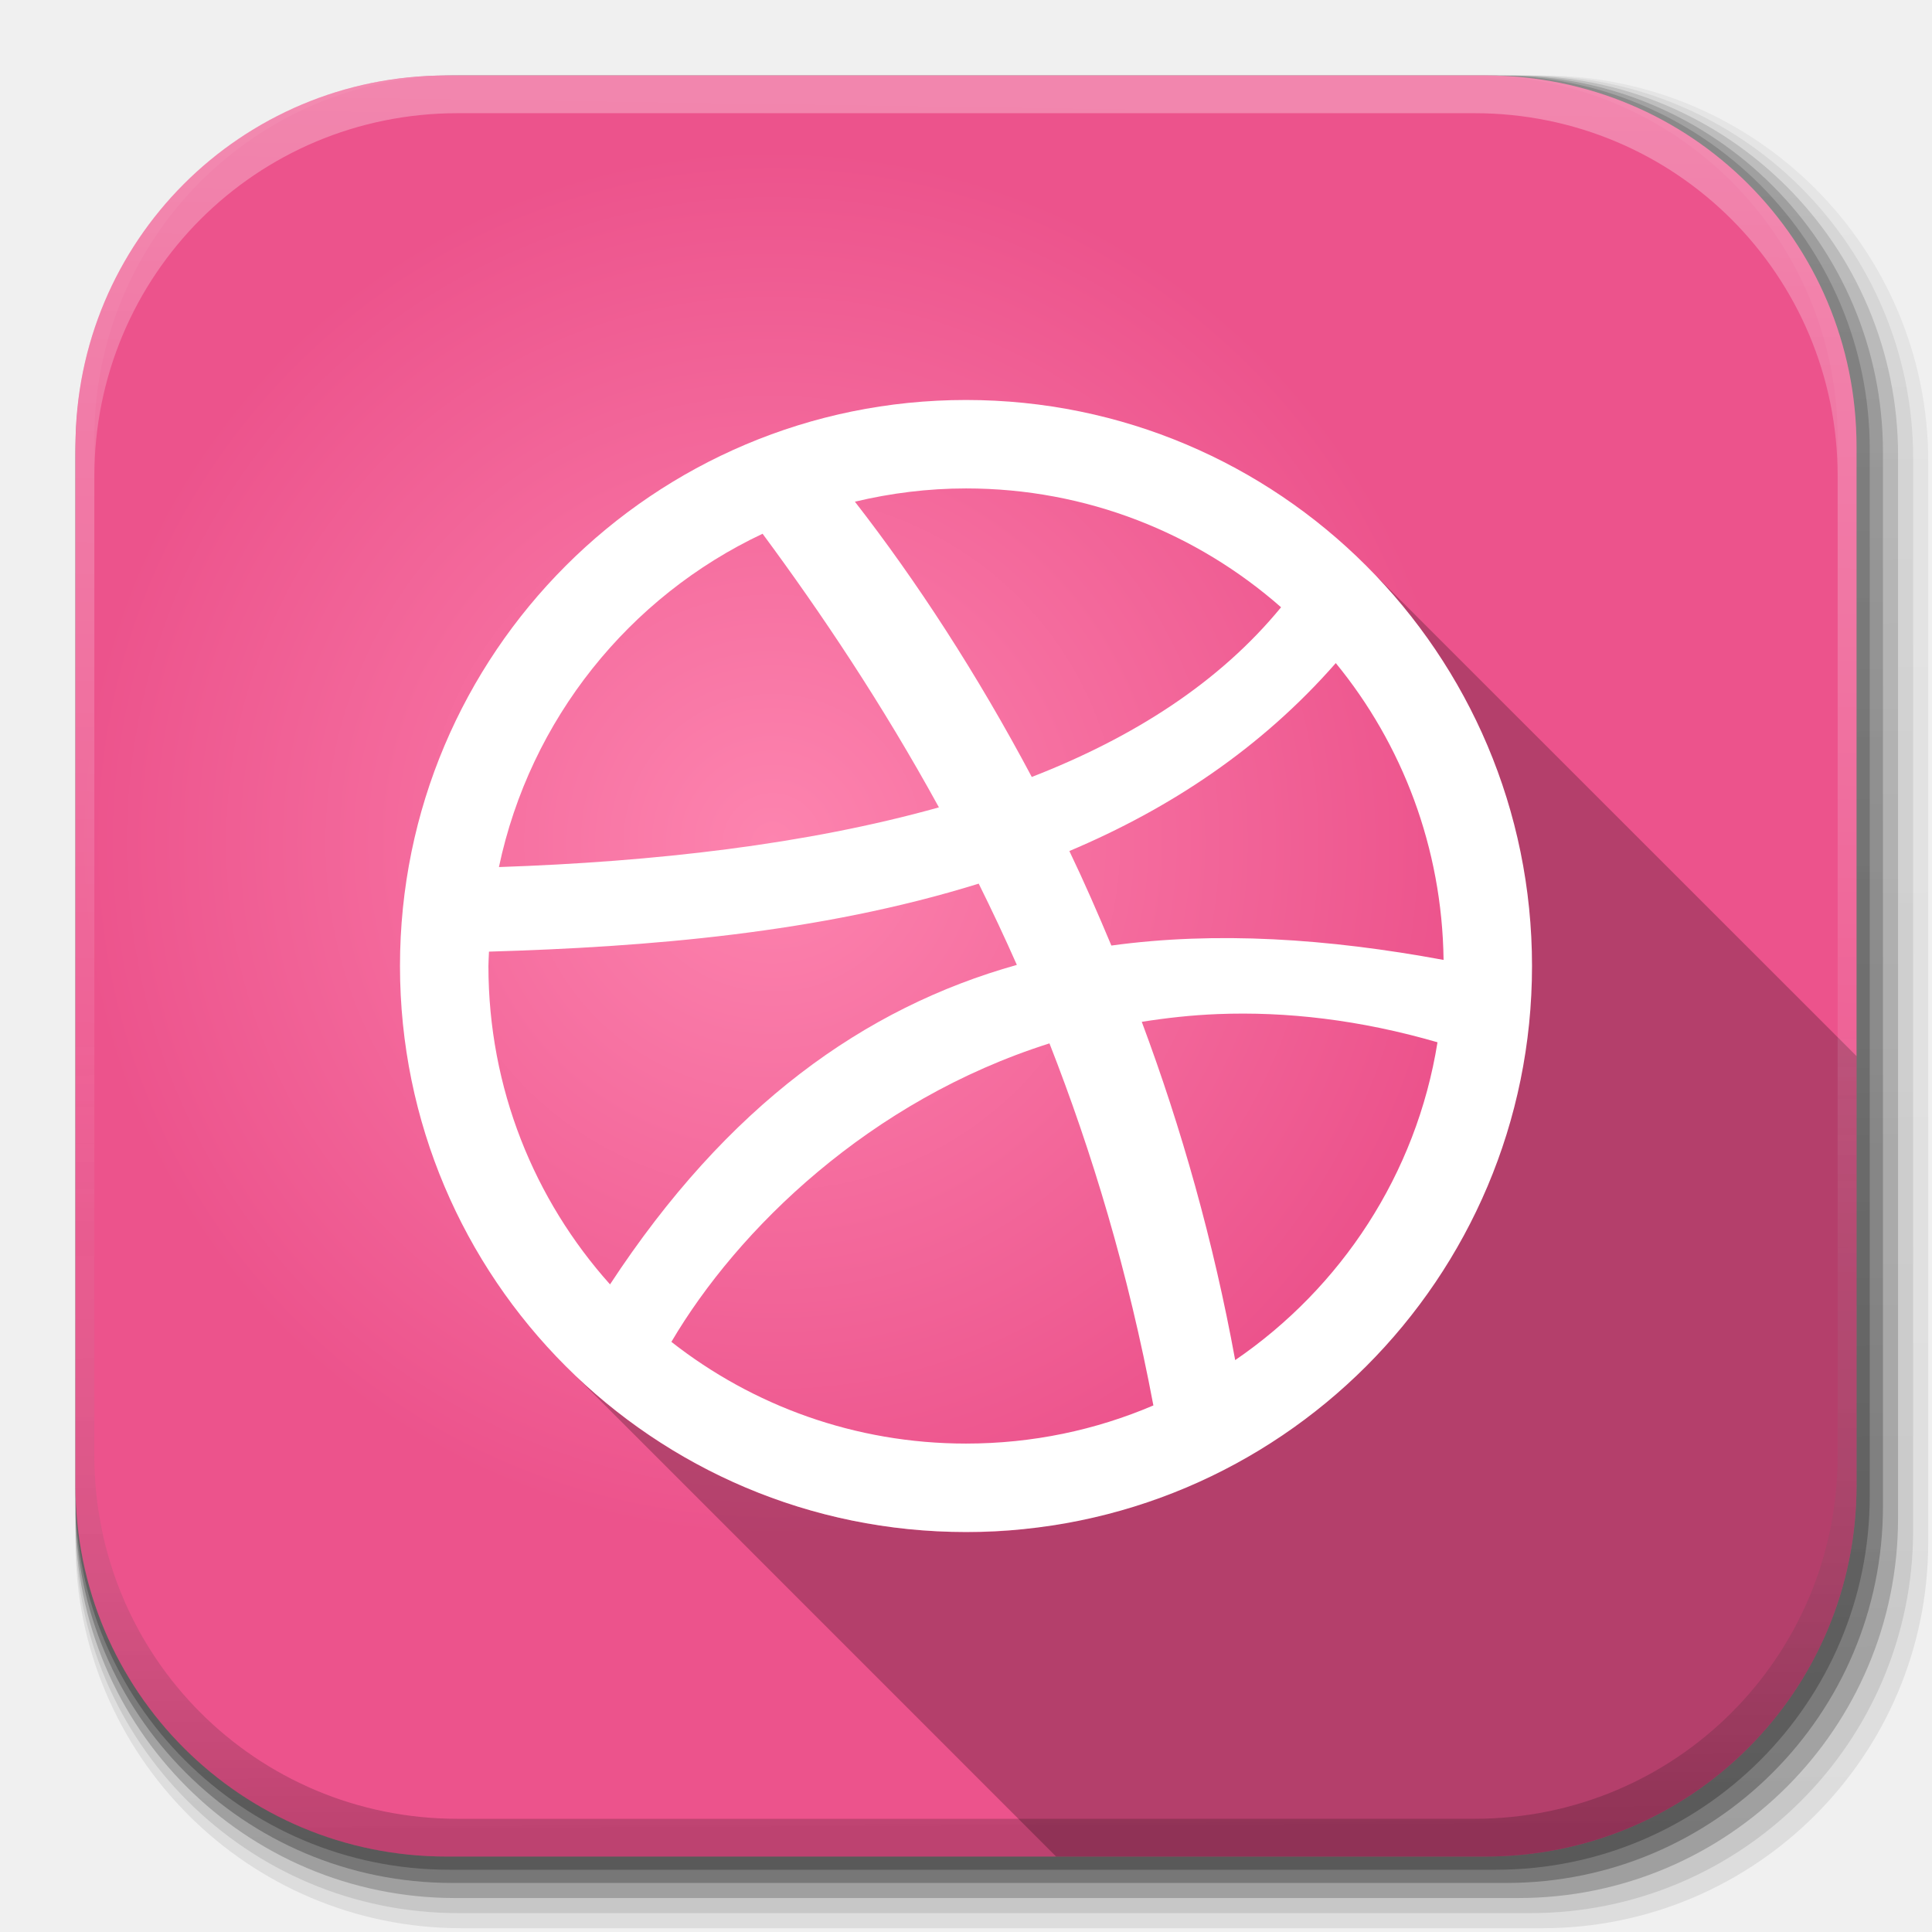
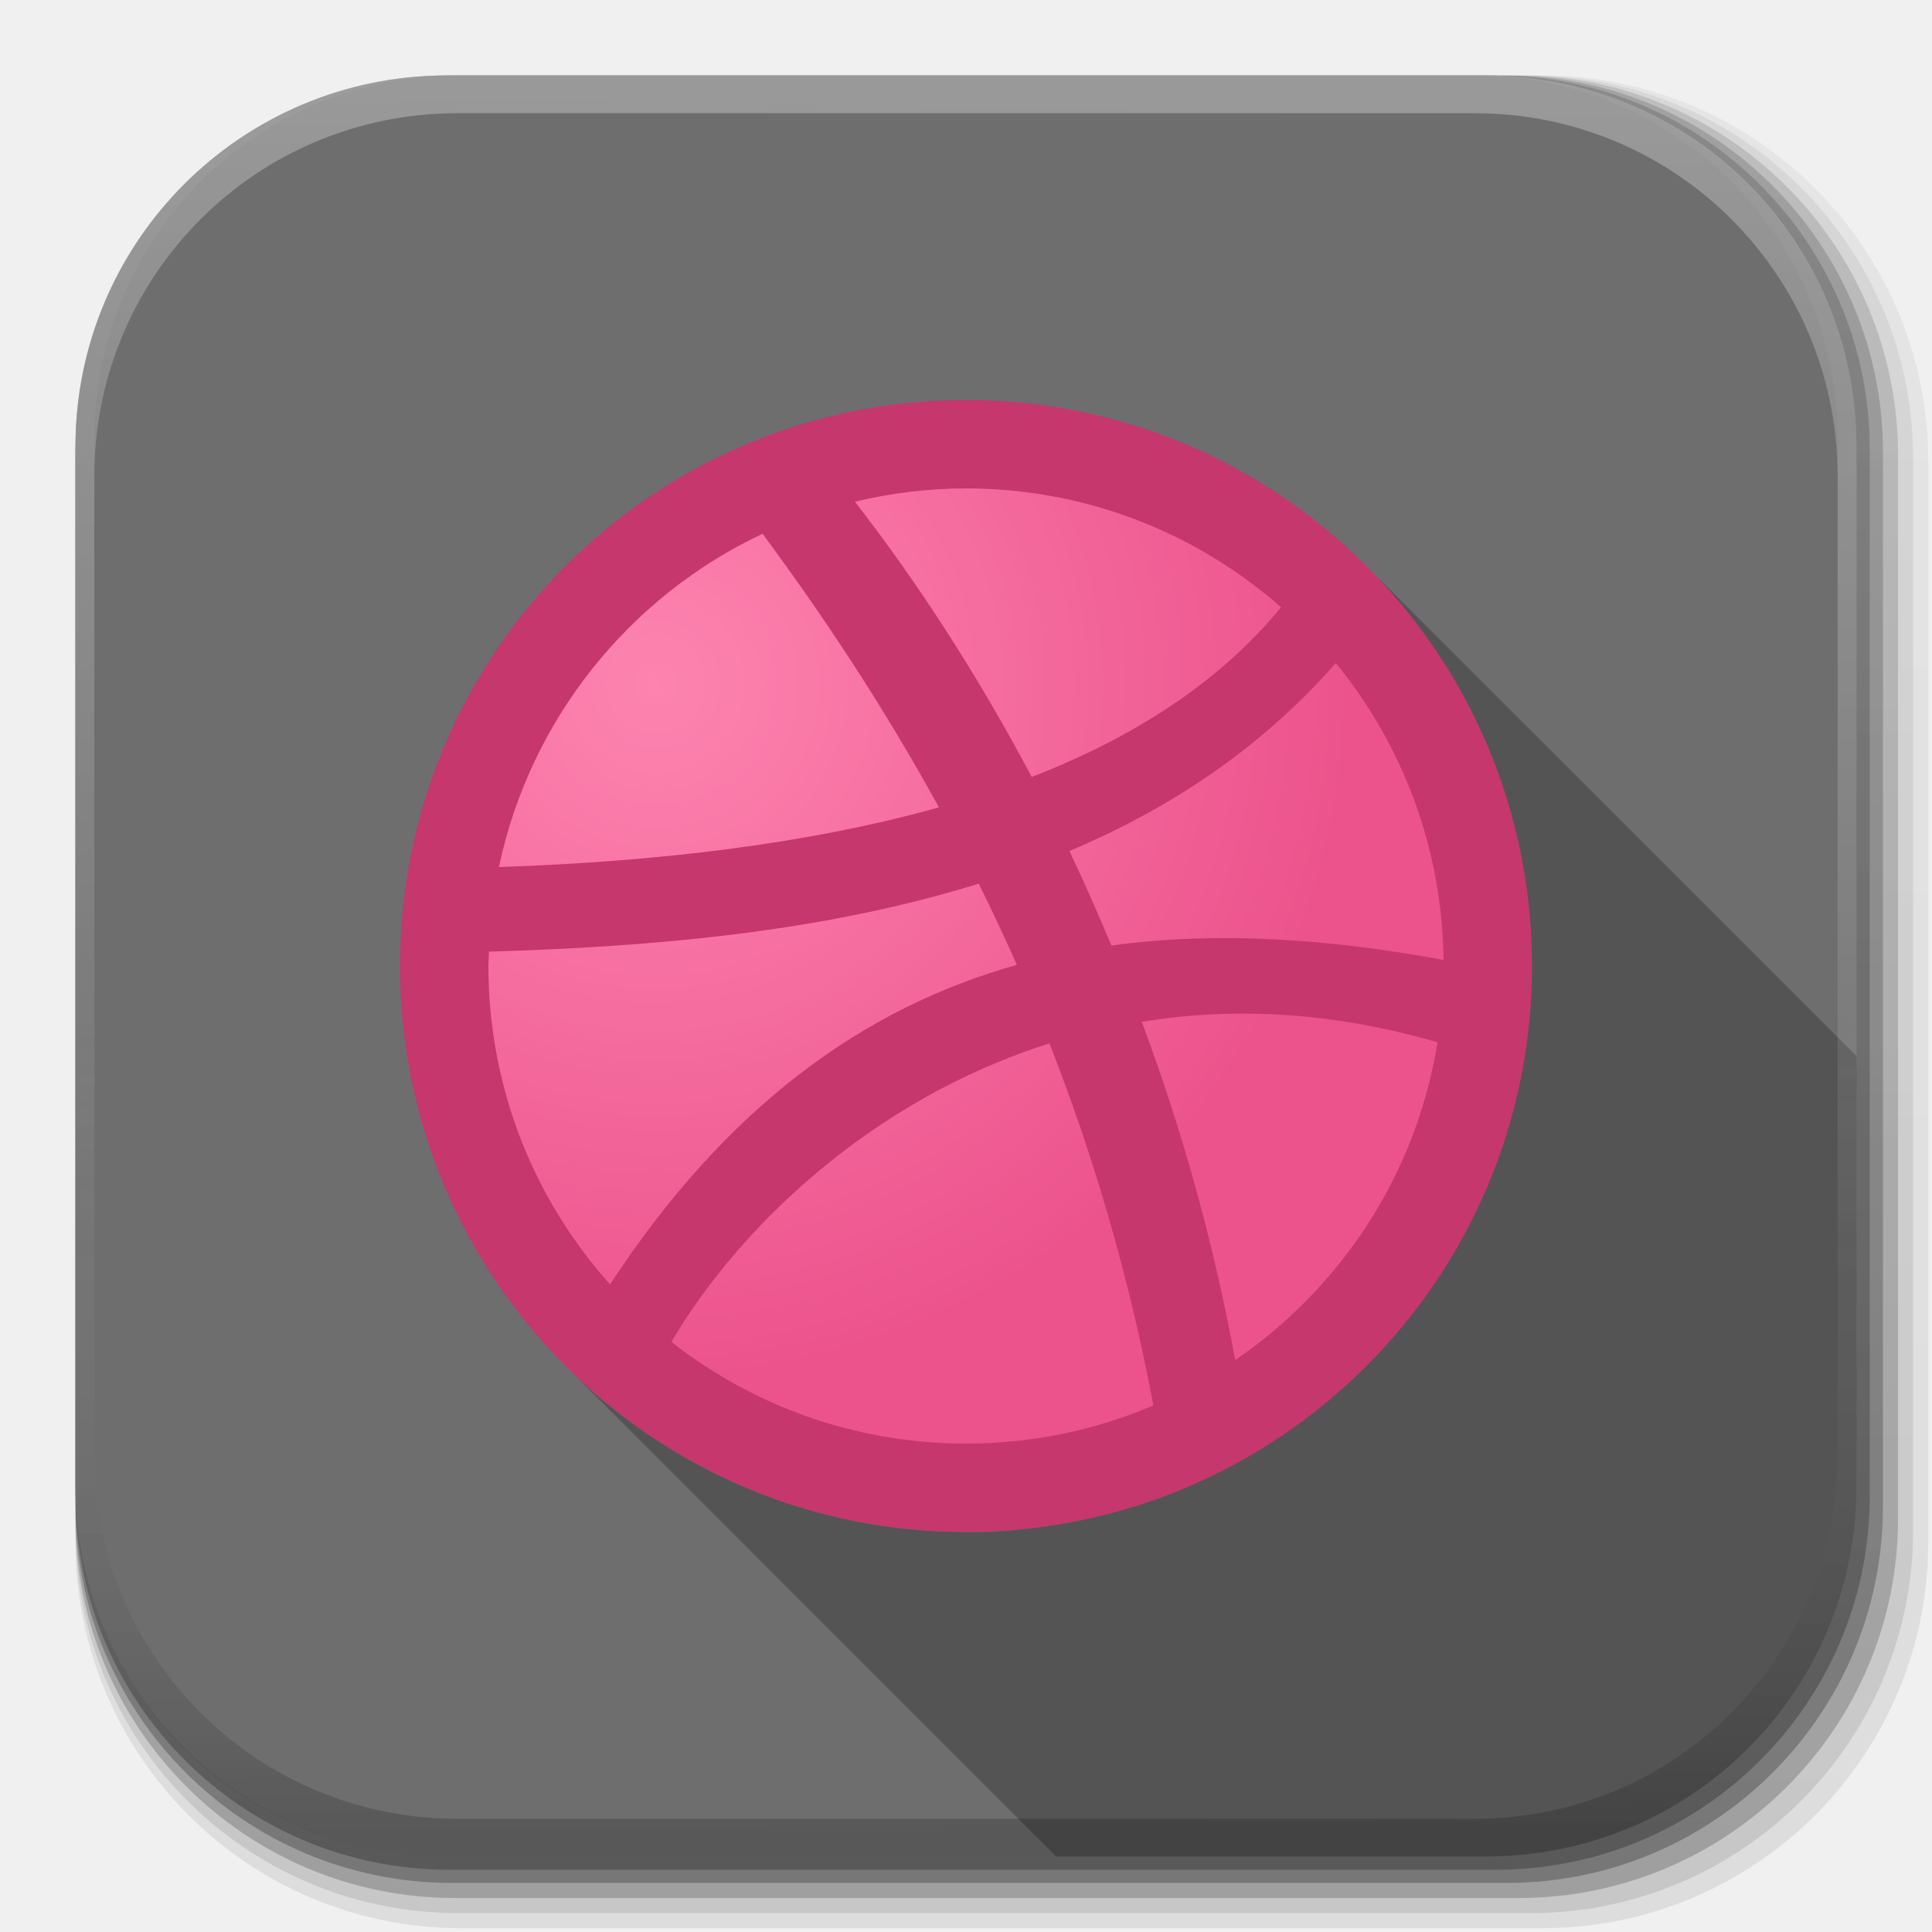
<svg xmlns="http://www.w3.org/2000/svg" xmlns:xlink="http://www.w3.org/1999/xlink" width="512" height="512" id="svg2" version="1.1">
  <defs id="defs4">
    <linearGradient id="linearGradient3849">
      <stop offset="0" style="stop-color:#525252;stop-opacity:1;" id="stop3851" />
      <stop offset="1" style="stop-color:#3d3d3d;stop-opacity:1;" id="stop3853" />
    </linearGradient>
    <linearGradient y2="48.085" x2="78.466" y1="56.301" x1="64.478" gradientUnits="userSpaceOnUse" id="linearGradient3834">
      <stop id="stop3836" style="stop-color:#b4b4b4;stop-opacity:1;" offset="0" />
      <stop offset="1" style="stop-color:#dcdcdc;stop-opacity:1;" id="stop3838" />
    </linearGradient>
    <linearGradient id="linearGradient21900" gradientUnits="userSpaceOnUse" x1="64.478" y1="56.301" x2="78.466" y2="48.085">
      <stop offset="0" style="stop-color:#2d7787;stop-opacity:1;" id="stop21902" />
      <stop id="stop21912" style="stop-color:#3c9fb4;stop-opacity:1;" offset="0.657" />
      <stop offset="1" style="stop-color:#64bacc;stop-opacity:1;" id="stop21910" />
    </linearGradient>
    <radialGradient xlink:href="#linearGradient3834" id="radialGradient3850" gradientUnits="userSpaceOnUse" gradientTransform="matrix(0.6924617,0.05092335,-0.0509484,0.6928022,-458.2293,60.60656)" cx="255.994" cy="256" fx="255.994" fy="256" r="216" />
    <linearGradient xlink:href="#circle53_2_-7" id="linearGradient28146" x1="-297.389" y1="35" x2="-301.881" y2="467" gradientUnits="userSpaceOnUse" spreadMethod="pad" />
    <linearGradient id="circle53_2_-7" gradientUnits="userSpaceOnUse" x1="-175.667" y1="582.198" x2="-175.667" y2="581.436" gradientTransform="matrix(82,0,0,-82,14489.971,47794.699)">
      <stop offset="0" style="stop-color:#81B4E0" id="stop23-0" />
      <stop offset="1" style="stop-color:#0C5A94" id="stop25-1" />
    </linearGradient>
    <linearGradient y2="581.436" x2="-175.667" y1="582.198" x1="-175.667" gradientTransform="matrix(153.9433,0,0,-154.0595,27298.791,89890.334)" gradientUnits="userSpaceOnUse" id="linearGradient3069" xlink:href="#circle53_2_-7" />
    <linearGradient xlink:href="#linearGradient21900" id="linearGradient28182" gradientUnits="userSpaceOnUse" x1="-293.038" y1="467" x2="-295.136" y2="175.068" gradientTransform="translate(550.0062,4.999996)" />
    <linearGradient xlink:href="#circle53_2_" id="linearGradient4469" gradientUnits="userSpaceOnUse" gradientTransform="matrix(211.9635,0,0,-211.9635,37491.427,123580.79)" x1="-175.667" y1="582.198" x2="-175.667" y2="581.436" />
    <linearGradient id="circle53_2_" gradientUnits="userSpaceOnUse" x1="-175.667" y1="582.198" x2="-175.667" y2="581.436" gradientTransform="matrix(82,0,0,-82,14489.971,47794.699)">
      <stop offset="0" style="stop-color:#81B4E0" id="stop23" />
      <stop offset="1" style="stop-color:#0C5A94" id="stop25" />
    </linearGradient>
    <radialGradient xlink:href="#linearGradient3834" id="radialGradient3800" gradientUnits="userSpaceOnUse" gradientTransform="matrix(0.6924617,0.05092335,-0.0509484,0.6928022,-458.2293,60.60656)" cx="255.994" cy="256" fx="255.994" fy="256" r="216" />
    <linearGradient xlink:href="#circle53_2_-7" id="linearGradient3802" gradientUnits="userSpaceOnUse" spreadMethod="pad" x1="-297.389" y1="35" x2="-301.881" y2="467" />
    <linearGradient xlink:href="#circle53_2_-7" id="linearGradient3806" gradientUnits="userSpaceOnUse" spreadMethod="pad" x1="-297.389" y1="35" x2="-301.881" y2="467" gradientTransform="translate(550.0062,4.999996)" />
    <radialGradient xlink:href="#linearGradient3834" id="radialGradient3809" gradientUnits="userSpaceOnUse" gradientTransform="matrix(1.000738,0.00615701,-0.00615247,1,1.392249,-1.576156)" cx="255.994" cy="256" fx="255.994" fy="256" r="216" />
    <radialGradient xlink:href="#linearGradient3834" id="radialGradient3239" gradientUnits="userSpaceOnUse" gradientTransform="matrix(1.000738,0.00615701,-0.00615247,1,1.392249,-1.576156)" cx="255.994" cy="256" fx="255.994" fy="256" r="216" />
    <linearGradient id="linearGradient4487">
      <stop id="stop4489" style="stop-color:#000000;stop-opacity:1" offset="0" />
      <stop id="stop4491" style="stop-color:#000000;stop-opacity:0" offset="1" />
    </linearGradient>
    <linearGradient xlink:href="#linearGradient3737" id="linearGradient4084" gradientUnits="userSpaceOnUse" gradientTransform="translate(778.5998,-360.5596)" x1="993.439" y1="51.512" x2="988.786" y2="363.738" />
    <linearGradient id="linearGradient3737">
      <stop id="stop3739" style="stop-color:#ffffff;stop-opacity:1" offset="0" />
      <stop id="stop3741" style="stop-color:#ffffff;stop-opacity:0" offset="1" />
    </linearGradient>
    <linearGradient xlink:href="#linearGradient4046" id="linearGradient4086" gradientUnits="userSpaceOnUse" x1="1764.649" y1="155.597" x2="1763.69" y2="-55.941" />
    <linearGradient id="linearGradient4046">
      <stop id="stop4048" style="stop-color:#000000;stop-opacity:1;" offset="0" />
      <stop id="stop4050" style="stop-color:#ffffff;stop-opacity:0.2" offset="1" />
    </linearGradient>
    <linearGradient xlink:href="#ButtonShadow-0-1-1" id="linearGradient4110" gradientUnits="userSpaceOnUse" gradientTransform="matrix(1.023305,0,0,1.023305,-823.777,592.8376)" x1="1012.513" y1="484.417" x2="1006.808" y2="20.626" />
    <linearGradient x1="45.448" y1="92.54" x2="45.448" y2="7.017" id="ButtonShadow-0-1-1" gradientUnits="userSpaceOnUse" gradientTransform="matrix(1.005865,0,0,0.994169,100,0)">
      <stop id="stop3750-8-9-3" style="stop-color:#000000;stop-opacity:1" offset="0" />
      <stop id="stop3752-5-6-4" style="stop-color:#000000;stop-opacity:0.588" offset="1" />
    </linearGradient>
    <linearGradient xlink:href="#ButtonShadow-0-1-1" id="linearGradient4112" gradientUnits="userSpaceOnUse" gradientTransform="matrix(1.040254,0,0,1.040254,-837.9512,592.5182)" x1="1012.513" y1="484.417" x2="1006.808" y2="20.626" />
    <linearGradient x1="45.448" y1="92.54" x2="45.448" y2="7.017" id="linearGradient3442" gradientUnits="userSpaceOnUse" gradientTransform="matrix(1.005865,0,0,0.994169,100,0)">
      <stop id="stop3444" style="stop-color:#000000;stop-opacity:1" offset="0" />
      <stop id="stop3446" style="stop-color:#000000;stop-opacity:0.588" offset="1" />
    </linearGradient>
    <linearGradient xlink:href="#ButtonShadow-0-1-1" id="linearGradient4114" gradientUnits="userSpaceOnUse" gradientTransform="matrix(1.03178,0,0,1.03178,-830.8641,592.6779)" x1="1012.513" y1="484.417" x2="1006.808" y2="20.626" />
    <linearGradient x1="45.448" y1="92.54" x2="45.448" y2="7.017" id="linearGradient3449" gradientUnits="userSpaceOnUse" gradientTransform="matrix(1.005865,0,0,0.994169,100,0)">
      <stop id="stop3451" style="stop-color:#000000;stop-opacity:1" offset="0" />
      <stop id="stop3453" style="stop-color:#000000;stop-opacity:0.588" offset="1" />
    </linearGradient>
    <linearGradient xlink:href="#ButtonShadow-0-1-1" id="linearGradient4116" gradientUnits="userSpaceOnUse" gradientTransform="matrix(1.01483,0,0,1.01483,-816.69,592.9972)" x1="1012.513" y1="484.417" x2="1006.808" y2="20.626" />
    <linearGradient x1="45.448" y1="92.54" x2="45.448" y2="7.017" id="linearGradient3456" gradientUnits="userSpaceOnUse" gradientTransform="matrix(1.005865,0,0,0.994169,100,0)">
      <stop id="stop3458" style="stop-color:#000000;stop-opacity:1" offset="0" />
      <stop id="stop3460" style="stop-color:#000000;stop-opacity:0.588" offset="1" />
    </linearGradient>
    <linearGradient xlink:href="#ButtonShadow-0-1-1" id="linearGradient4118" gradientUnits="userSpaceOnUse" gradientTransform="matrix(1.007415,0,0,1.007415,-810.4888,593.1369)" x1="1012.513" y1="484.417" x2="1006.808" y2="20.626" />
    <linearGradient x1="45.448" y1="92.54" x2="45.448" y2="7.017" id="linearGradient3463" gradientUnits="userSpaceOnUse" gradientTransform="matrix(1.005865,0,0,0.994169,100,0)">
      <stop id="stop3465" style="stop-color:#000000;stop-opacity:1" offset="0" />
      <stop id="stop3467" style="stop-color:#000000;stop-opacity:0.588" offset="1" />
    </linearGradient>
    <linearGradient y2="20.626" x2="1006.808" y1="484.417" x1="1012.513" gradientTransform="matrix(1.007415,0,0,1.007415,-810.4888,593.1369)" gradientUnits="userSpaceOnUse" id="linearGradient3475" xlink:href="#ButtonShadow-0-1-1" />
    <linearGradient x1="45.448" y1="92.54" x2="45.448" y2="7.017" id="ButtonShadow" gradientUnits="userSpaceOnUse" gradientTransform="scale(1.005865,0.994169)">
      <stop id="stop3750" style="stop-color:#000000;stop-opacity:1" offset="0" />
      <stop id="stop3752" style="stop-color:#000000;stop-opacity:0.588" offset="1" />
    </linearGradient>
    <filter color-interpolation-filters="sRGB" id="filter3174">
      <feGaussianBlur id="feGaussianBlur3176" stdDeviation="1.71" />
    </filter>
    <radialGradient cx="47.098" cy="78.287" r="38.957" fx="47.098" fy="78.287" id="radialGradient3205" xlink:href="#linearGradient3224" gradientUnits="userSpaceOnUse" gradientTransform="matrix(1.383005,-1.0350102e-8,0,1.312393,-18.03892,-24.21873)" />
    <linearGradient id="linearGradient3224">
      <stop id="stop3226" style="stop-color:#5a5361;stop-opacity:1;" offset="0" />
      <stop id="stop3228" style="stop-color:#1e1e1e;stop-opacity:1;" offset="1" />
    </linearGradient>
    <linearGradient x1="48" y1="90" x2="48" y2="5.988" id="linearGradient3427" xlink:href="#linearGradient3187" gradientUnits="userSpaceOnUse" />
    <linearGradient id="linearGradient3187">
      <stop id="stop3189" style="stop-color:#b4b4b4;stop-opacity:1" offset="0" />
      <stop id="stop3191" style="stop-color:#e6e6e6;stop-opacity:1" offset="1" />
    </linearGradient>
    <linearGradient xlink:href="#linearGradient3187" id="linearGradient3145" gradientUnits="userSpaceOnUse" x1="48" y1="90" x2="48" y2="5.988" />
    <radialGradient xlink:href="#linearGradient3224" id="radialGradient3167" gradientUnits="userSpaceOnUse" gradientTransform="matrix(8.364761,-5.3161446e-8,0,6.740874,660.8532,-135.0784)" cx="47.098" cy="78.287" fx="47.098" fy="78.287" r="38.957" />
    <radialGradient xlink:href="#linearGradient3224" id="radialGradient3173" gradientUnits="userSpaceOnUse" gradientTransform="matrix(1.093399,0.0067271,-0.00672214,1.092593,643.912,108.9245)" cx="253.45" cy="437.236" fx="253.45" fy="437.236" r="216" />
    <linearGradient xlink:href="#ButtonShadow-0-1-1-4" id="linearGradient4114-3" gradientUnits="userSpaceOnUse" gradientTransform="matrix(1.03178,0,0,1.03178,-830.8641,592.6779)" x1="1012.513" y1="484.417" x2="1006.808" y2="20.626" />
    <linearGradient x1="45.448" y1="92.54" x2="45.448" y2="7.017" id="ButtonShadow-0-1-1-4" gradientUnits="userSpaceOnUse" gradientTransform="matrix(1.005865,0,0,0.994169,100,0)">
      <stop id="stop3750-8-9-3-1" style="stop-color:#000000;stop-opacity:1" offset="0" />
      <stop id="stop3752-5-6-4-0" style="stop-color:#000000;stop-opacity:0.588" offset="1" />
    </linearGradient>
    <linearGradient xlink:href="#ButtonShadow-0-1-1-4" id="linearGradient4112-6" gradientUnits="userSpaceOnUse" gradientTransform="matrix(1.040254,0,0,1.040254,-837.9512,592.5182)" x1="1012.513" y1="484.417" x2="1006.808" y2="20.626" />
    <linearGradient x1="45.448" y1="92.54" x2="45.448" y2="7.017" id="linearGradient3339" gradientUnits="userSpaceOnUse" gradientTransform="matrix(1.005865,0,0,0.994169,100,0)">
      <stop id="stop3341" style="stop-color:#000000;stop-opacity:1" offset="0" />
      <stop id="stop3343" style="stop-color:#000000;stop-opacity:0.588" offset="1" />
    </linearGradient>
    <linearGradient xlink:href="#ButtonShadow-0-1-1-4" id="linearGradient4110-0" gradientUnits="userSpaceOnUse" gradientTransform="matrix(1.023305,0,0,1.023305,-823.777,592.8376)" x1="1012.513" y1="484.417" x2="1006.808" y2="20.626" />
    <linearGradient x1="45.448" y1="92.54" x2="45.448" y2="7.017" id="linearGradient3346" gradientUnits="userSpaceOnUse" gradientTransform="matrix(1.005865,0,0,0.994169,100,0)">
      <stop id="stop3348" style="stop-color:#000000;stop-opacity:1" offset="0" />
      <stop id="stop3350" style="stop-color:#000000;stop-opacity:0.588" offset="1" />
    </linearGradient>
    <linearGradient xlink:href="#ButtonShadow-0-1-1-4" id="linearGradient4116-4" gradientUnits="userSpaceOnUse" gradientTransform="matrix(1.01483,0,0,1.01483,-816.69,592.9972)" x1="1012.513" y1="484.417" x2="1006.808" y2="20.626" />
    <linearGradient x1="45.448" y1="92.54" x2="45.448" y2="7.017" id="linearGradient3353" gradientUnits="userSpaceOnUse" gradientTransform="matrix(1.005865,0,0,0.994169,100,0)">
      <stop id="stop3355" style="stop-color:#000000;stop-opacity:1" offset="0" />
      <stop id="stop3357" style="stop-color:#000000;stop-opacity:0.588" offset="1" />
    </linearGradient>
    <linearGradient y2="20.626" x2="1006.808" y1="484.417" x1="1012.513" gradientTransform="matrix(1.007415,0,0,1.007415,-810.4888,593.1369)" gradientUnits="userSpaceOnUse" id="linearGradient3463-2" xlink:href="#ButtonShadow-0-1-1-4" />
    <linearGradient x1="45.448" y1="92.54" x2="45.448" y2="7.017" id="linearGradient3360" gradientUnits="userSpaceOnUse" gradientTransform="matrix(1.005865,0,0,0.994169,100,0)">
      <stop id="stop3362" style="stop-color:#000000;stop-opacity:1" offset="0" />
      <stop id="stop3364" style="stop-color:#000000;stop-opacity:0.588" offset="1" />
    </linearGradient>
    <linearGradient y2="20.626" x2="1006.808" y1="484.417" x1="1012.513" gradientTransform="matrix(1.007415,0,0,1.007415,-810.4888,593.1369)" gradientUnits="userSpaceOnUse" id="linearGradient3372" xlink:href="#ButtonShadow-0-1-1-4" />
    <linearGradient xlink:href="#ButtonShadow-0-1-1-5" id="linearGradient4114-2" gradientUnits="userSpaceOnUse" gradientTransform="matrix(1.03178,0,0,1.03178,-830.8641,592.6779)" x1="1012.513" y1="484.417" x2="1006.808" y2="20.626" />
    <linearGradient x1="45.448" y1="92.54" x2="45.448" y2="7.017" id="ButtonShadow-0-1-1-5" gradientUnits="userSpaceOnUse" gradientTransform="matrix(1.005865,0,0,0.994169,100,0)">
      <stop id="stop3750-8-9-3-6" style="stop-color:#000000;stop-opacity:1" offset="0" />
      <stop id="stop3752-5-6-4-2" style="stop-color:#000000;stop-opacity:0.588" offset="1" />
    </linearGradient>
    <linearGradient xlink:href="#ButtonShadow-0-1-1-5" id="linearGradient4112-2" gradientUnits="userSpaceOnUse" gradientTransform="matrix(1.040254,0,0,1.040254,-837.9512,592.5182)" x1="1012.513" y1="484.417" x2="1006.808" y2="20.626" />
    <linearGradient x1="45.448" y1="92.54" x2="45.448" y2="7.017" id="linearGradient5292" gradientUnits="userSpaceOnUse" gradientTransform="matrix(1.005865,0,0,0.994169,100,0)">
      <stop id="stop5294" style="stop-color:#000000;stop-opacity:1" offset="0" />
      <stop id="stop5296" style="stop-color:#000000;stop-opacity:0.588" offset="1" />
    </linearGradient>
    <linearGradient xlink:href="#ButtonShadow-0-1-1-5" id="linearGradient4110-6" gradientUnits="userSpaceOnUse" gradientTransform="matrix(1.023305,0,0,1.023305,-823.777,592.8376)" x1="1012.513" y1="484.417" x2="1006.808" y2="20.626" />
    <linearGradient x1="45.448" y1="92.54" x2="45.448" y2="7.017" id="linearGradient5299" gradientUnits="userSpaceOnUse" gradientTransform="matrix(1.005865,0,0,0.994169,100,0)">
      <stop id="stop5301" style="stop-color:#000000;stop-opacity:1" offset="0" />
      <stop id="stop5303" style="stop-color:#000000;stop-opacity:0.588" offset="1" />
    </linearGradient>
    <linearGradient xlink:href="#ButtonShadow-0-1-1-5" id="linearGradient4116-6" gradientUnits="userSpaceOnUse" gradientTransform="matrix(1.01483,0,0,1.01483,-816.69,592.9972)" x1="1012.513" y1="484.417" x2="1006.808" y2="20.626" />
    <linearGradient x1="45.448" y1="92.54" x2="45.448" y2="7.017" id="linearGradient5306" gradientUnits="userSpaceOnUse" gradientTransform="matrix(1.005865,0,0,0.994169,100,0)">
      <stop id="stop5308" style="stop-color:#000000;stop-opacity:1" offset="0" />
      <stop id="stop5310" style="stop-color:#000000;stop-opacity:0.588" offset="1" />
    </linearGradient>
    <linearGradient y2="20.626" x2="1006.808" y1="484.417" x1="1012.513" gradientTransform="matrix(1.007415,0,0,1.007415,-810.4888,593.1369)" gradientUnits="userSpaceOnUse" id="linearGradient3372-6" xlink:href="#ButtonShadow-0-1-1-5" />
    <linearGradient x1="45.448" y1="92.54" x2="45.448" y2="7.017" id="linearGradient5313" gradientUnits="userSpaceOnUse" gradientTransform="matrix(1.005865,0,0,0.994169,100,0)">
      <stop id="stop5315" style="stop-color:#000000;stop-opacity:1" offset="0" />
      <stop id="stop5317" style="stop-color:#000000;stop-opacity:0.588" offset="1" />
    </linearGradient>
    <linearGradient xlink:href="#linearGradient4487-3" id="linearGradient4082-9" gradientUnits="userSpaceOnUse" gradientTransform="translate(-146.2203,369.0885)" x1="1016.104" y1="476.26" x2="1011.953" y2="251.661" />
    <linearGradient id="linearGradient4487-3">
      <stop id="stop4489-6" style="stop-color:#000000;stop-opacity:1" offset="0" />
      <stop id="stop4491-5" style="stop-color:#000000;stop-opacity:0" offset="1" />
    </linearGradient>
    <linearGradient xlink:href="#linearGradient3737-2" id="linearGradient4084-2" gradientUnits="userSpaceOnUse" gradientTransform="translate(778.5998,-360.5596)" x1="993.439" y1="51.512" x2="988.786" y2="363.738" />
    <linearGradient id="linearGradient3737-2">
      <stop id="stop3739-9" style="stop-color:#ffffff;stop-opacity:1" offset="0" />
      <stop id="stop3741-9" style="stop-color:#ffffff;stop-opacity:0" offset="1" />
    </linearGradient>
    <linearGradient xlink:href="#linearGradient4046-3" id="linearGradient4086-4" gradientUnits="userSpaceOnUse" x1="1764.649" y1="155.597" x2="1763.69" y2="-55.941" />
    <linearGradient id="linearGradient4046-3">
      <stop id="stop4048-8" style="stop-color:#000000;stop-opacity:1;" offset="0" />
      <stop id="stop4050-0" style="stop-color:#ffffff;stop-opacity:0.2" offset="1" />
    </linearGradient>
    <linearGradient y2="20.626" x2="1006.808" y1="484.417" x1="1012.513" gradientTransform="matrix(1.007415,0,0,1.007415,-810.4888,593.1369)" gradientUnits="userSpaceOnUse" id="linearGradient5342" xlink:href="#ButtonShadow-0-1-1-5" />
    <radialGradient xlink:href="#linearGradient4168" r="20.954" id="radialGradient4176" gradientUnits="userSpaceOnUse" gradientTransform="matrix(1.134676,0.6926228,-0.6551057,1.199658,22.46217,-32.38333)" fy="40.473" fx="34.013" cy="40.473" cx="34.013" />
    <linearGradient id="linearGradient4168">
      <stop stop-color="#fd84af" offset="0" id="stop4170" />
      <stop stop-color="#ec538c" offset="1" id="stop4172" />
    </linearGradient>
-     <radialGradient xlink:href="#linearGradient4168" id="radialGradient8349" gradientUnits="userSpaceOnUse" gradientTransform="matrix(7.615015,4.396531,-4.396531,7.615016,-390.0306,-311.0402)" cx="34.013" cy="40.473" fx="34.013" fy="40.473" r="20.954" />
-     <radialGradient xlink:href="#linearGradient4168" id="radialGradient8377" gradientUnits="userSpaceOnUse" gradientTransform="matrix(7.615015,4.396531,-4.396531,7.615016,-390.0306,-311.0402)" cx="88.963" cy="18.812" fx="88.963" fy="18.812" r="20.954" />
+     <radialGradient r="20.954" fy="40.473" fx="34.013" cy="40.473" cx="34.013" gradientTransform="matrix(7.615015,4.396531,-4.396531,7.615016,92.66449,-276.4738)" gradientUnits="userSpaceOnUse" id="radialGradient3975" xlink:href="#linearGradient4168" />
  </defs>
  <g id="layer1" transform="translate(0,-540.3622)" />
  <g id="g27124" />
  <g id="g4103-4" transform="translate(-11.98512,-592.1172)">
    <rect ry="101.458" y="612.117" x="31.985" height="487" width="487" id="rect6187-0" style="opacity:0.1;color:#000000;fill:url(#linearGradient4114-2);fill-opacity:1;fill-rule:nonzero;stroke:none;stroke-width:1.5;marker:none;visibility:visible;display:inline;overflow:visible;enable-background:accumulate" />
    <rect style="opacity:0.08;color:#000000;fill:url(#linearGradient4112-2);fill-opacity:1;fill-rule:nonzero;stroke:none;stroke-width:1.5;marker:none;visibility:visible;display:inline;overflow:visible;enable-background:accumulate" id="rect6191-1" width="491" height="491" x="31.985" y="612.117" ry="102.292" />
    <rect style="opacity:0.2;color:#000000;fill:url(#linearGradient4110-6);fill-opacity:1;fill-rule:nonzero;stroke:none;stroke-width:1.5;marker:none;visibility:visible;display:inline;overflow:visible;enable-background:accumulate" id="rect6183-3" width="483" height="483" x="31.985" y="612.117" ry="100.625" />
    <rect ry="99.792" y="612.117" x="31.985" height="479" width="479" id="rect6179-1" style="opacity:0.25;color:#000000;fill:url(#linearGradient4116-6);fill-opacity:1;fill-rule:nonzero;stroke:none;stroke-width:1.5;marker:none;visibility:visible;display:inline;overflow:visible;enable-background:accumulate" />
    <rect style="opacity:0.25;color:#000000;fill:url(#linearGradient5342);fill-opacity:1;fill-rule:nonzero;stroke:none;stroke-width:1.5;marker:none;visibility:visible;display:inline;overflow:visible;enable-background:accumulate" id="rect5574-0" width="475.5" height="475.5" x="31.985" y="612.117" ry="99.062" />
  </g>
-   <g id="g8394">
-     <path id="path8373" d="M 118.344,20 C 63.867,20 20,63.867 20,118.344 l 0,275.312 C 20,448.133 63.867,492 118.344,492 l 275.312,0 C 448.133,492 492,448.133 492,393.656 l 0,-275.312 C 492,63.867 448.133,20 393.656,20 l -275.312,0 z" style="fill:url(#radialGradient8377)" />
-     <g id="g8390">
-       <path style="fill:#000000;fill-opacity:0.235" d="M 364.594,152.5 C 450.271,252.581 360.193,408.088 256,406 215.873,406 179.417,390.257 152.5,364.594 l 127.375,127.406 113.781,0 C 448.133,492 492,448.133 492,393.656 L 492,279.875 364.594,152.5 z" id="path4138" />
-       <path style="fill:#ffffff" id="path4151" d="m 256,106 c -82.843,0 -150,67.157 -150,150 0,82.843 67.157,150 150,150 82.843,0 150,-67.157 150,-150 0,-82.843 -67.157,-150 -150,-150 z m 0,23.438 c 32.01,0 61.208,11.898 83.496,31.494 -16.402,20.006 -39.225,34.541 -66.064,44.971 -14.503,-27.307 -30.498,-51.889 -46.875,-72.949 9.454,-2.254 19.3,-3.516 29.443,-3.516 z m -53.906,12.012 c 15.49,20.945 31.603,44.953 46.729,72.51 -35.23,9.872 -75.469,14.417 -116.602,15.82 8.26,-39.176 34.551,-71.688 69.873,-88.33 z m 151.904,34.277 c 17.577,21.439 28.187,48.865 28.564,78.662 -30.764,-5.683 -60.231,-7.62 -88.037,-3.809 -3.6,-8.575 -7.213,-16.888 -11.133,-25.049 26.572,-11.207 50.772,-27.177 70.605,-49.805 z m -94.629,58.447 c 3.462,6.976 6.835,14.131 10.107,21.533 C 228.975,267.065 192.692,293.044 161.664,340.375 141.612,317.981 129.438,288.425 129.438,256 c 0,-1.291 0.108,-2.527 0.146,-3.809 41.605,-1.213 87.5,-4.863 129.785,-18.018 z m 63.281,34.57 c 18.249,-0.724 37.748,1.507 58.301,7.471 -5.602,34.982 -25.555,65.036 -53.613,84.229 -5.74,-31.426 -14.233,-61.491 -24.756,-89.648 6.511,-1.033 13.196,-1.778 20.068,-2.051 z m -44.531,7.764 c 11.313,28.844 20.891,60.658 27.539,95.947 -15.254,6.517 -32.022,10.107 -49.658,10.107 -29.452,0 -56.572,-10.082 -78.076,-26.953 17.542,-29.807 52.572,-64.028 100.195,-79.102 z" />
+   <g id="g3913">
+     <rect ry="98.333" y="20" x="20" height="472" width="472" id="rect3830" style="color:#000000;fill:#6e6e6e;fill-opacity:1;fill-rule:nonzero;stroke:none;stroke-width:1.5;marker:none;visibility:visible;display:inline;overflow:visible;enable-background:accumulate" />
+     <g id="g3907">
+       <path style="fill:#000000;fill-opacity:0.235" d="m 364.594,152.5 c 85.677,100.081 -4.4,255.588 -108.594,253.5 -40.127,0 -76.583,-15.743 -103.5,-41.406 L 279.875,492 393.656,492 C 448.133,492 492,448.133 492,393.657 L 492,279.875 364.594,152.501 z" id="path4138-7" />
+       <g id="g8301">
+         <path style="fill:url(#radialGradient3975)" d="m 396.625,256.038 a 140.625,140.625 0 0 1 -281.25,0 140.625,140.625 0 1 1 281.25,0 z" id="path4166" />
+         <path d="m 256,106 c -82.843,0 -150,67.157 -150,150 0,82.843 67.157,150 150,150 82.843,0 150,-67.157 150,-150 0,-82.843 -67.157,-150 -150,-150 z m 0,23.438 c 32.01,0 61.208,11.898 83.496,31.494 -16.402,20.006 -39.225,34.541 -66.064,44.971 -14.503,-27.307 -30.498,-51.889 -46.875,-72.949 9.454,-2.254 19.3,-3.516 29.443,-3.516 z m -53.906,12.012 c 15.49,20.945 31.603,44.953 46.729,72.51 -35.23,9.872 -75.469,14.417 -116.602,15.82 8.26,-39.176 34.551,-71.688 69.873,-88.33 z m 151.904,34.277 c 17.577,21.439 28.187,48.865 28.564,78.662 -30.764,-5.683 -60.231,-7.62 -88.037,-3.809 -3.6,-8.575 -7.213,-16.888 -11.133,-25.049 26.572,-11.207 50.772,-27.177 70.605,-49.805 z m -94.629,58.447 c 3.462,6.976 6.835,14.131 10.107,21.533 C 228.975,267.065 192.692,293.044 161.664,340.375 141.612,317.981 129.438,288.425 129.438,256 c 0,-1.291 0.108,-2.527 0.146,-3.809 41.605,-1.213 87.5,-4.863 129.785,-18.018 z m 63.281,34.57 c 18.249,-0.724 37.748,1.507 58.301,7.471 -5.602,34.982 -25.555,65.036 -53.613,84.229 -5.74,-31.426 -14.233,-61.491 -24.756,-89.648 6.511,-1.033 13.196,-1.778 20.068,-2.051 z m -44.531,7.764 c 11.313,28.844 20.891,60.658 27.539,95.947 -15.254,6.517 -32.022,10.107 -49.658,10.107 -29.452,0 -56.572,-10.082 -78.076,-26.953 17.542,-29.807 52.572,-64.028 100.195,-79.102 z" id="path4151" style="fill:#c6376d" />
+       </g>
    </g>
  </g>
  <g id="g4076" transform="translate(-605.5194,-353.9683)">
    <g transform="translate(-926.6676,684.3845)" id="g4038">
      <path style="opacity:0.3;color:#000000;fill:url(#linearGradient4084);fill-opacity:1;fill-rule:nonzero;stroke:none;stroke-width:1.5;marker:none;visibility:visible;display:inline;overflow:visible;enable-background:accumulate" d="m 1650.499,-310.416 c -54.477,0 -98.312,43.836 -98.312,98.312 l 0,275.344 c 0,54.477 43.836,98.344 98.312,98.344 l 2.938,0 c -53.322,0 -96.25,-42.928 -96.25,-96.25 l 0,-269.5 c 0,-53.322 42.928,-96.25 96.25,-96.25 l 269.5,0 c 53.322,0 96.25,42.928 96.25,96.25 l 0,269.5 c 0,53.323 -42.928,96.25 -96.25,96.25 l 2.906,0 c 54.477,0 98.344,-43.867 98.344,-98.344 l 0,-275.344 c 0,-54.477 -43.867,-98.312 -98.344,-98.312 l -275.344,0 z" id="rect6809-2" />
      <path id="path3981" d="m 1650.499,161.584 c -54.477,0 -98.312,-43.836 -98.312,-98.313 l 0,-275.344 c 0,-54.477 43.836,-98.344 98.312,-98.344 l 2.938,0 c -53.322,0 -96.25,42.928 -96.25,96.25 l 0,269.5 c 0,53.323 42.928,96.25 96.25,96.25 l 269.5,0 c 53.322,0 96.25,-42.928 96.25,-96.25 l 0,-269.5 c 0,-53.322 -42.928,-96.25 -96.25,-96.25 l 2.906,0 c 54.477,0 98.344,43.867 98.344,98.344 l 0,275.344 c 0,54.477 -43.867,98.313 -98.344,98.313 l -275.344,0 z" style="opacity:0.2;color:#000000;fill:url(#linearGradient4086);fill-opacity:1;fill-rule:nonzero;stroke:none;stroke-width:1.5;marker:none;visibility:visible;display:inline;overflow:visible;enable-background:accumulate" />
    </g>
  </g>
  <g id="layer4" style="display:inline" transform="matrix(6.048249,0,0,5.136321,1281.957,109.3168)" />
</svg>
